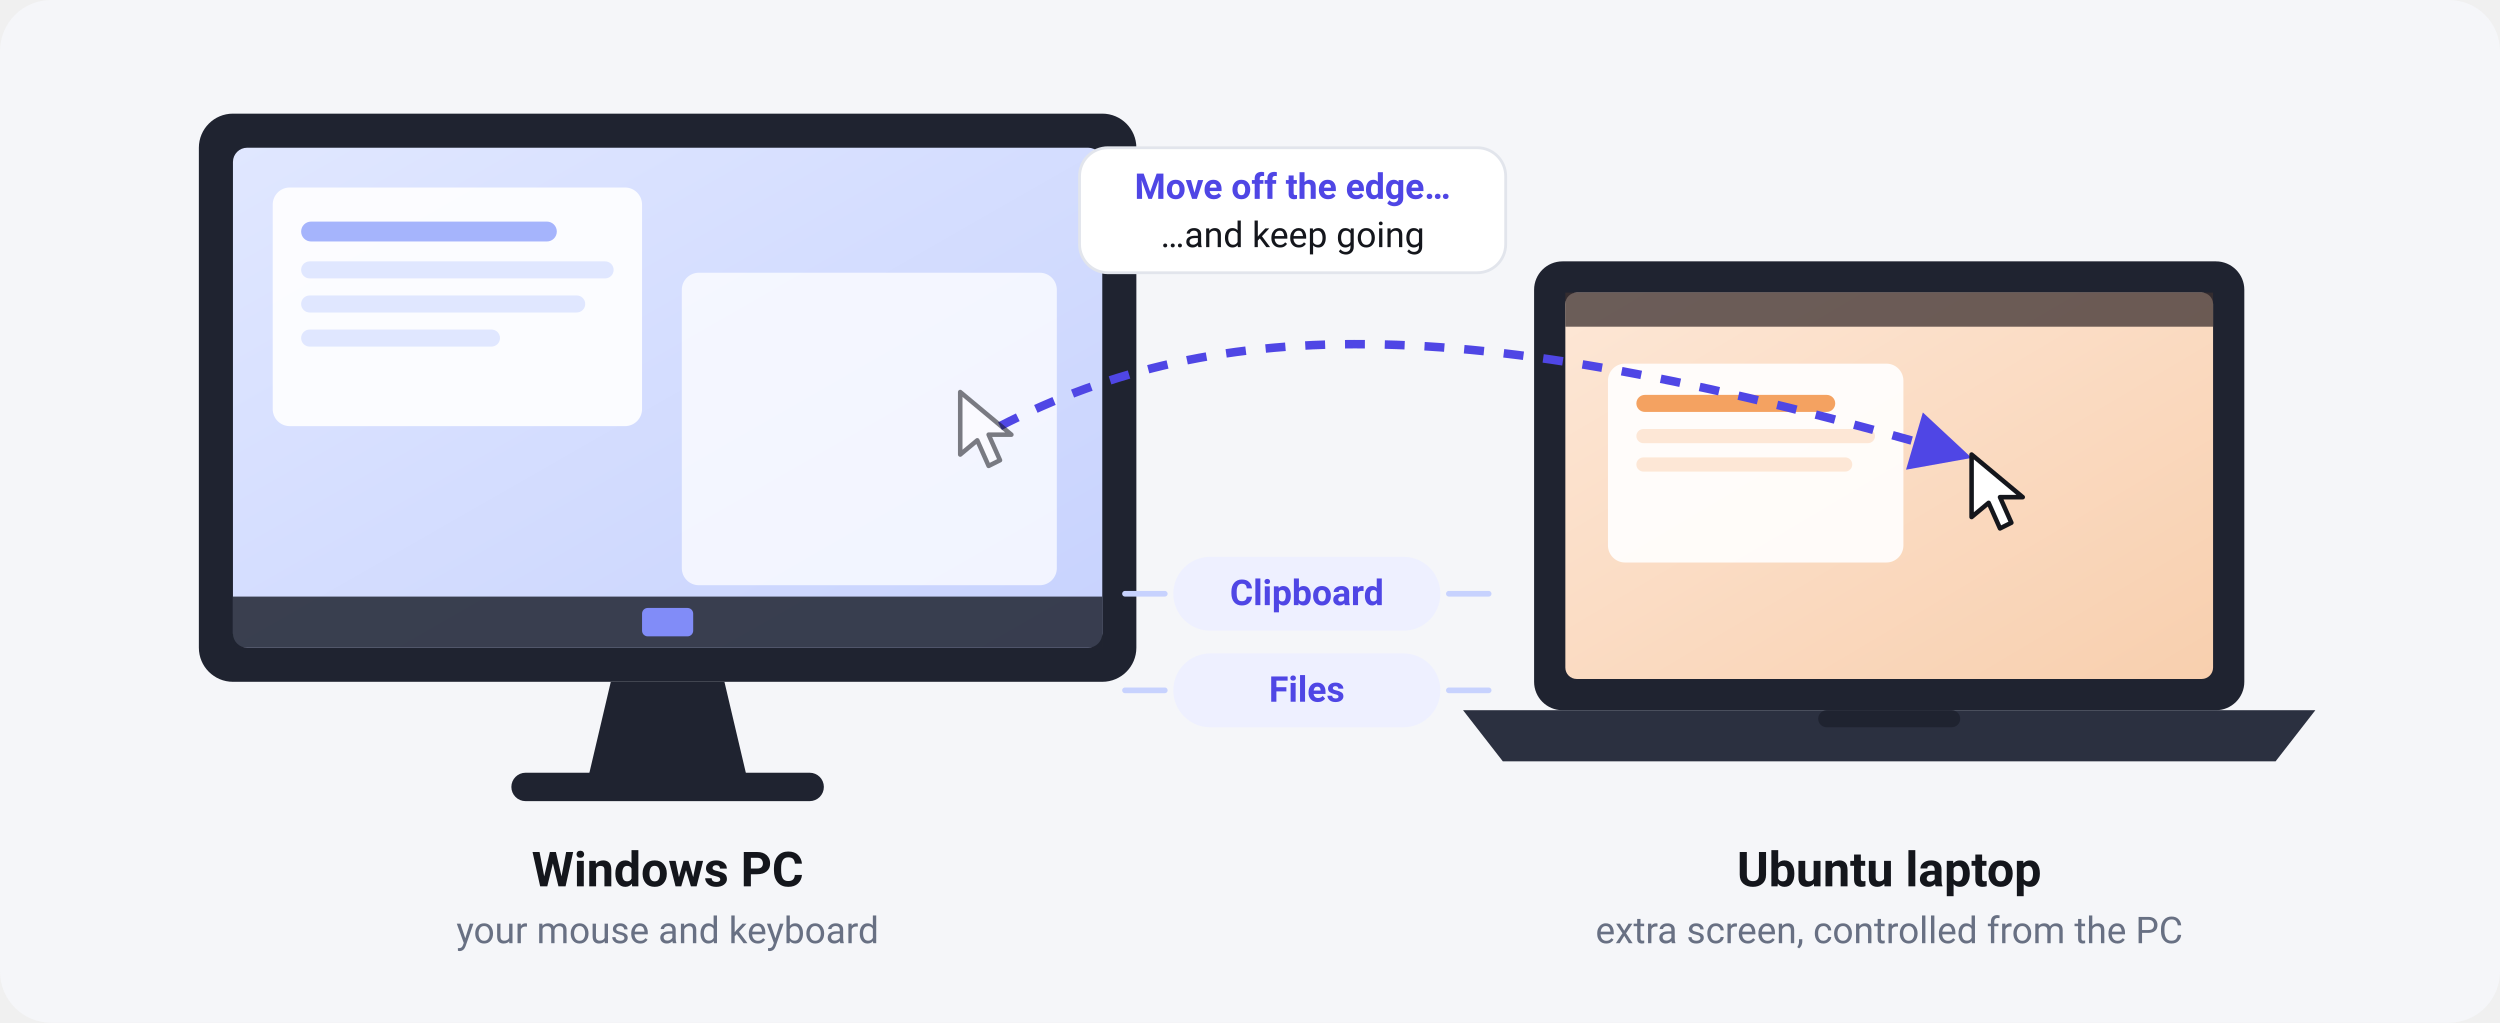
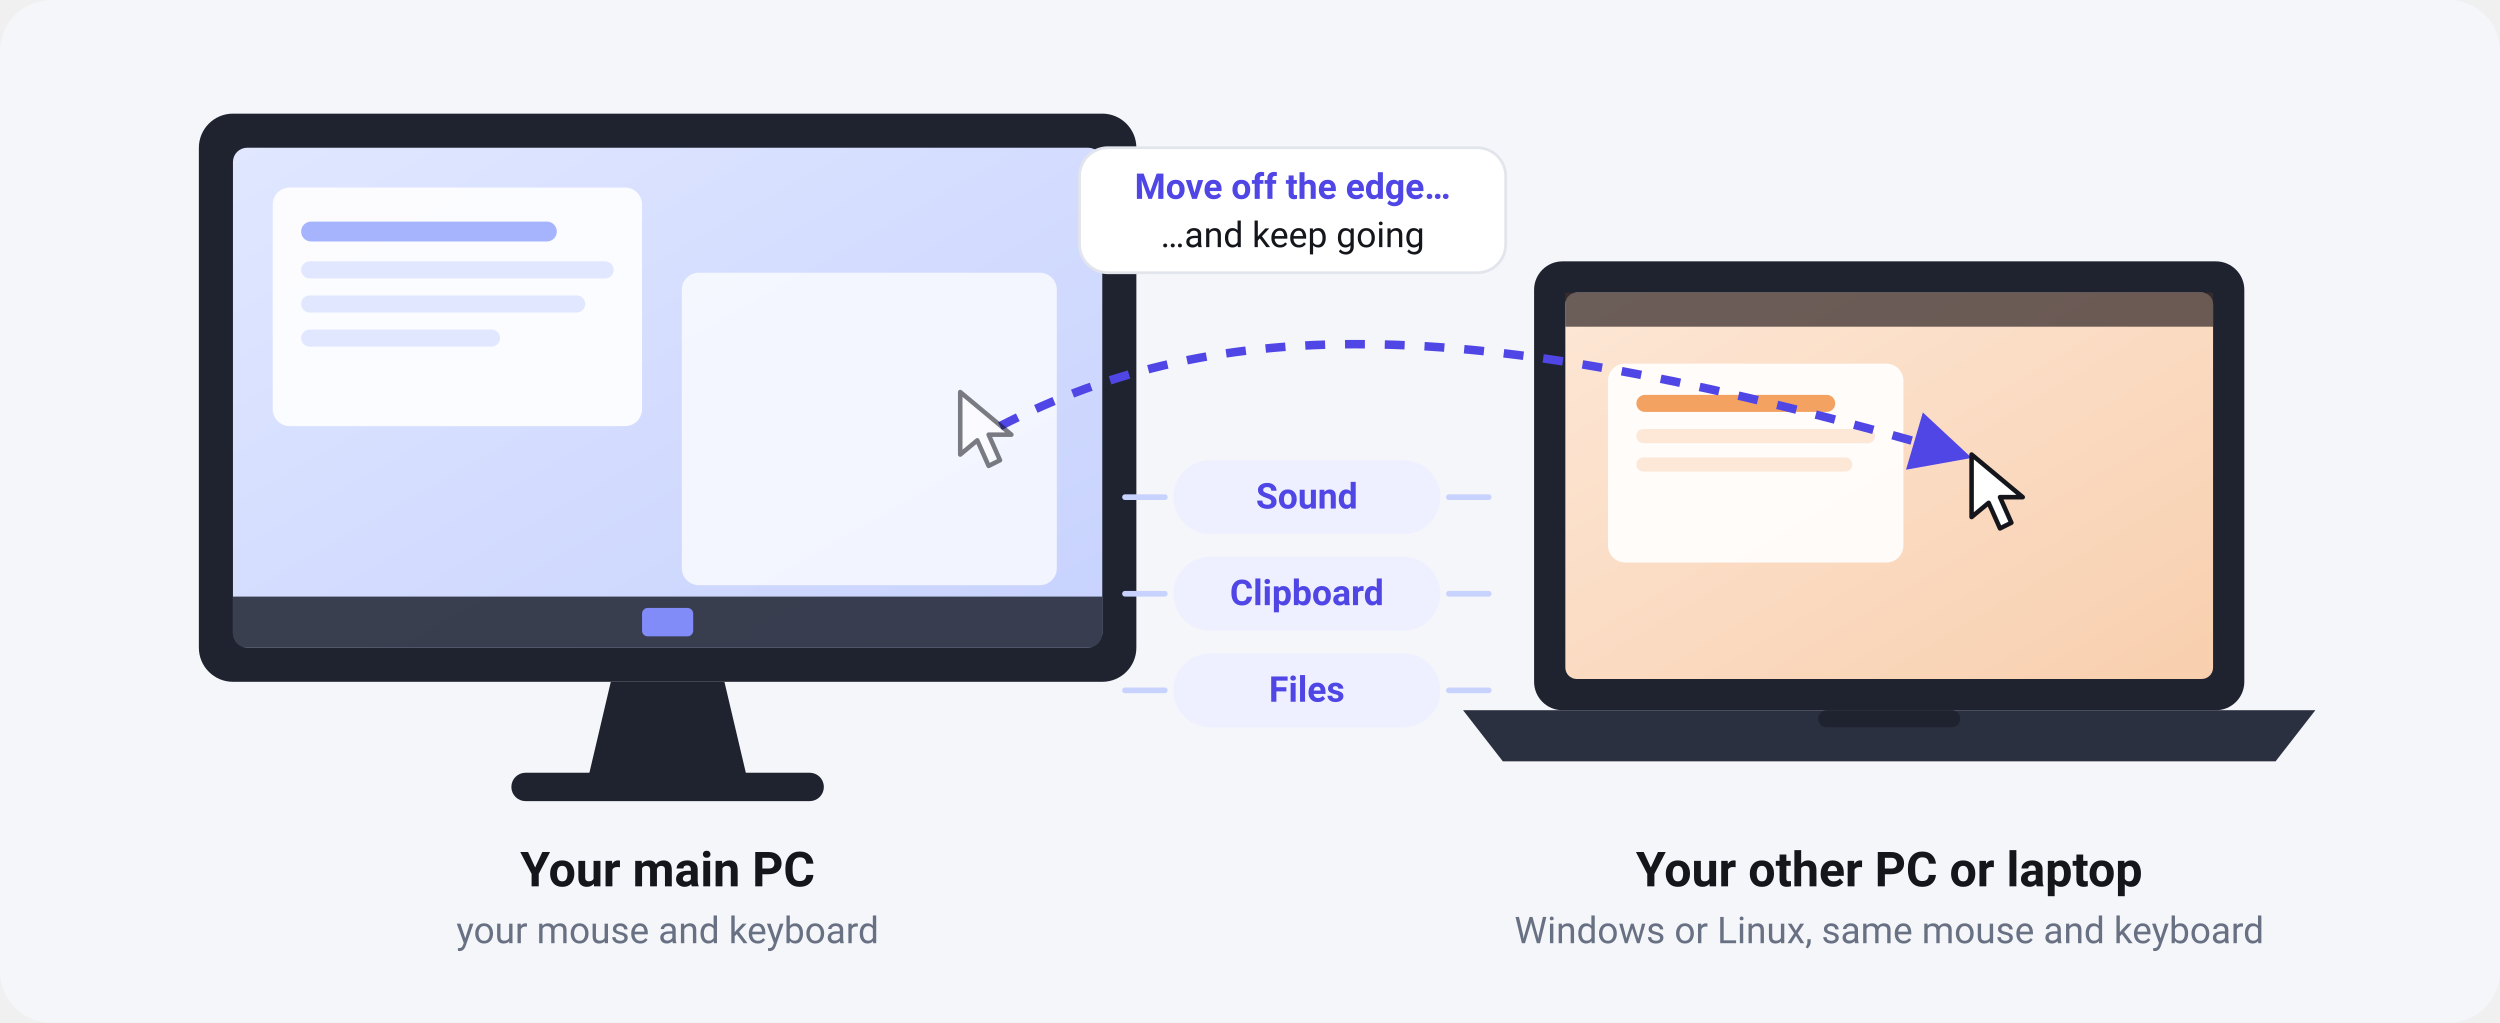
<svg xmlns="http://www.w3.org/2000/svg" viewBox="0 0 880 360" width="880" height="360" font-family="Segoe UI, system-ui, -apple-system, Roboto, Ubuntu, sans-serif">
  <defs>
    <marker id="ah" viewBox="0 0 10 10" refX="8" refY="5" markerWidth="7" markerHeight="7" orient="auto-start-reverse">
      <path d="M0 0L10 5L0 10z" fill="#4f46e5" />
    </marker>
    <linearGradient id="scr" x1="0" y1="0" x2="1" y2="1">
      <stop offset="0" stop-color="#e0e7ff" />
      <stop offset="1" stop-color="#c7d2fe" />
    </linearGradient>
    <linearGradient id="scr2" x1="0" y1="0" x2="1" y2="1">
      <stop offset="0" stop-color="#fde7d6" />
      <stop offset="1" stop-color="#f8cfae" />
    </linearGradient>
  </defs>
  <rect width="880" height="360" rx="18" fill="#f5f6f9" />
  <rect x="70" y="40" width="330" height="200" rx="12" fill="#1f2330" />
  <rect x="82" y="52" width="306" height="176" rx="5" fill="url(#scr)" />
  <rect x="96" y="66" width="130" height="84" rx="6" fill="#fff" opacity=".9" />
  <rect x="106" y="78" width="90" height="7" rx="3.5" fill="#a5b4fc" />
  <rect x="106" y="92" width="110" height="6" rx="3" fill="#e0e7ff" />
  <rect x="106" y="104" width="100" height="6" rx="3" fill="#e0e7ff" />
  <rect x="106" y="116" width="70" height="6" rx="3" fill="#e0e7ff" />
  <rect x="240" y="96" width="132" height="110" rx="6" fill="#fff" opacity=".75" />
  <rect x="82" y="210" width="306" height="18" fill="#1f2330" opacity=".85" />
  <rect x="226" y="214" width="18" height="10" rx="2" fill="#818cf8" />
  <path d="M215 240h40l8 34h-56z" fill="#1f2330" />
  <rect x="180" y="272" width="110" height="10" rx="5" fill="#1f2330" />
-   <text x="235" y="312" text-anchor="middle" font-size="17" font-weight="650" fill="#14161c">Windows PC</text>
+   <text x="235" y="312" text-anchor="middle" font-size="17" font-weight="650" fill="#14161c">Your main PC</text>
  <text x="235" y="332" text-anchor="middle" font-size="13" fill="#687083">your mouse and keyboard</text>
  <rect x="540" y="92" width="250" height="158" rx="10" fill="#1f2330" />
  <rect x="551" y="103" width="228" height="136" rx="4" fill="url(#scr2)" />
  <rect x="551" y="103" width="228" height="12" fill="#3b2f2f" opacity=".75" />
  <rect x="566" y="128" width="104" height="70" rx="6" fill="#fff" opacity=".9" />
  <rect x="576" y="139" width="70" height="6" rx="3" fill="#f4a261" />
  <rect x="576" y="151" width="84" height="5" rx="2.5" fill="#fde7d6" />
  <rect x="576" y="161" width="76" height="5" rx="2.5" fill="#fde7d6" />
  <path d="M515 250h300l-14 18H529z" fill="#2b3040" />
  <rect x="640" y="250" width="50" height="6" rx="3" fill="#1f2330" />
-   <text x="665" y="312" text-anchor="middle" font-size="17" font-weight="650" fill="#14161c">Ubuntu laptop</text>
-   <text x="665" y="332" text-anchor="middle" font-size="13" fill="#687083">extra screen, controlled from the PC</text>
+   <text x="665" y="312" text-anchor="middle" font-size="17" font-weight="650" fill="#14161c">Your other PC or laptop</text>
+   <text x="665" y="332" text-anchor="middle" font-size="13" fill="#687083">Windows or Linux, same mouse and keyboard</text>
  <path d="M352 150 C 430 110, 520 110, 690 160" fill="none" stroke="#4f46e5" stroke-width="3" stroke-dasharray="7 7" marker-end="url(#ah)" />
  <g transform="translate(338 138)">
    <path d="M0 0L0 22L6 17L10 26L14 24L10 15L18 15z" fill="#fff" stroke="#14161c" stroke-width="1.6" stroke-linejoin="round" opacity=".55" />
  </g>
  <g transform="translate(694 160)">
    <path d="M0 0L0 22L6 17L10 26L14 24L10 15L18 15z" fill="#fff" stroke="#14161c" stroke-width="1.6" stroke-linejoin="round" />
  </g>
  <rect x="380" y="52" width="150" height="44" rx="10" fill="#fff" stroke="#e2e5ec" />
  <text x="455" y="70" text-anchor="middle" font-size="12.5" font-weight="600" fill="#4f46e5">Move off the edge…</text>
  <text x="455" y="87" text-anchor="middle" font-size="12.5" fill="#14161c">…and keep going</text>
  <g font-size="12.5" font-weight="600">
+     <rect x="413" y="162" width="94" height="26" rx="13" fill="#eef0ff" />
+     <text x="460" y="179" text-anchor="middle" fill="#4f46e5">Sound</text>
    <rect x="413" y="196" width="94" height="26" rx="13" fill="#eef0ff" />
    <text x="460" y="213" text-anchor="middle" fill="#4f46e5">Clipboard</text>
    <rect x="413" y="230" width="94" height="26" rx="13" fill="#eef0ff" />
    <text x="460" y="247" text-anchor="middle" fill="#4f46e5">Files</text>
  </g>
-   <path d="M410 209h-14M510 209h14M410 243h-14M510 243h14" stroke="#c7d2fe" stroke-width="2" stroke-linecap="round" />
+   <path d="M410 175h-14M510 175h14M410 209h-14M510 209h14M410 243h-14M510 243h14" stroke="#c7d2fe" stroke-width="2" stroke-linecap="round" />
</svg>
